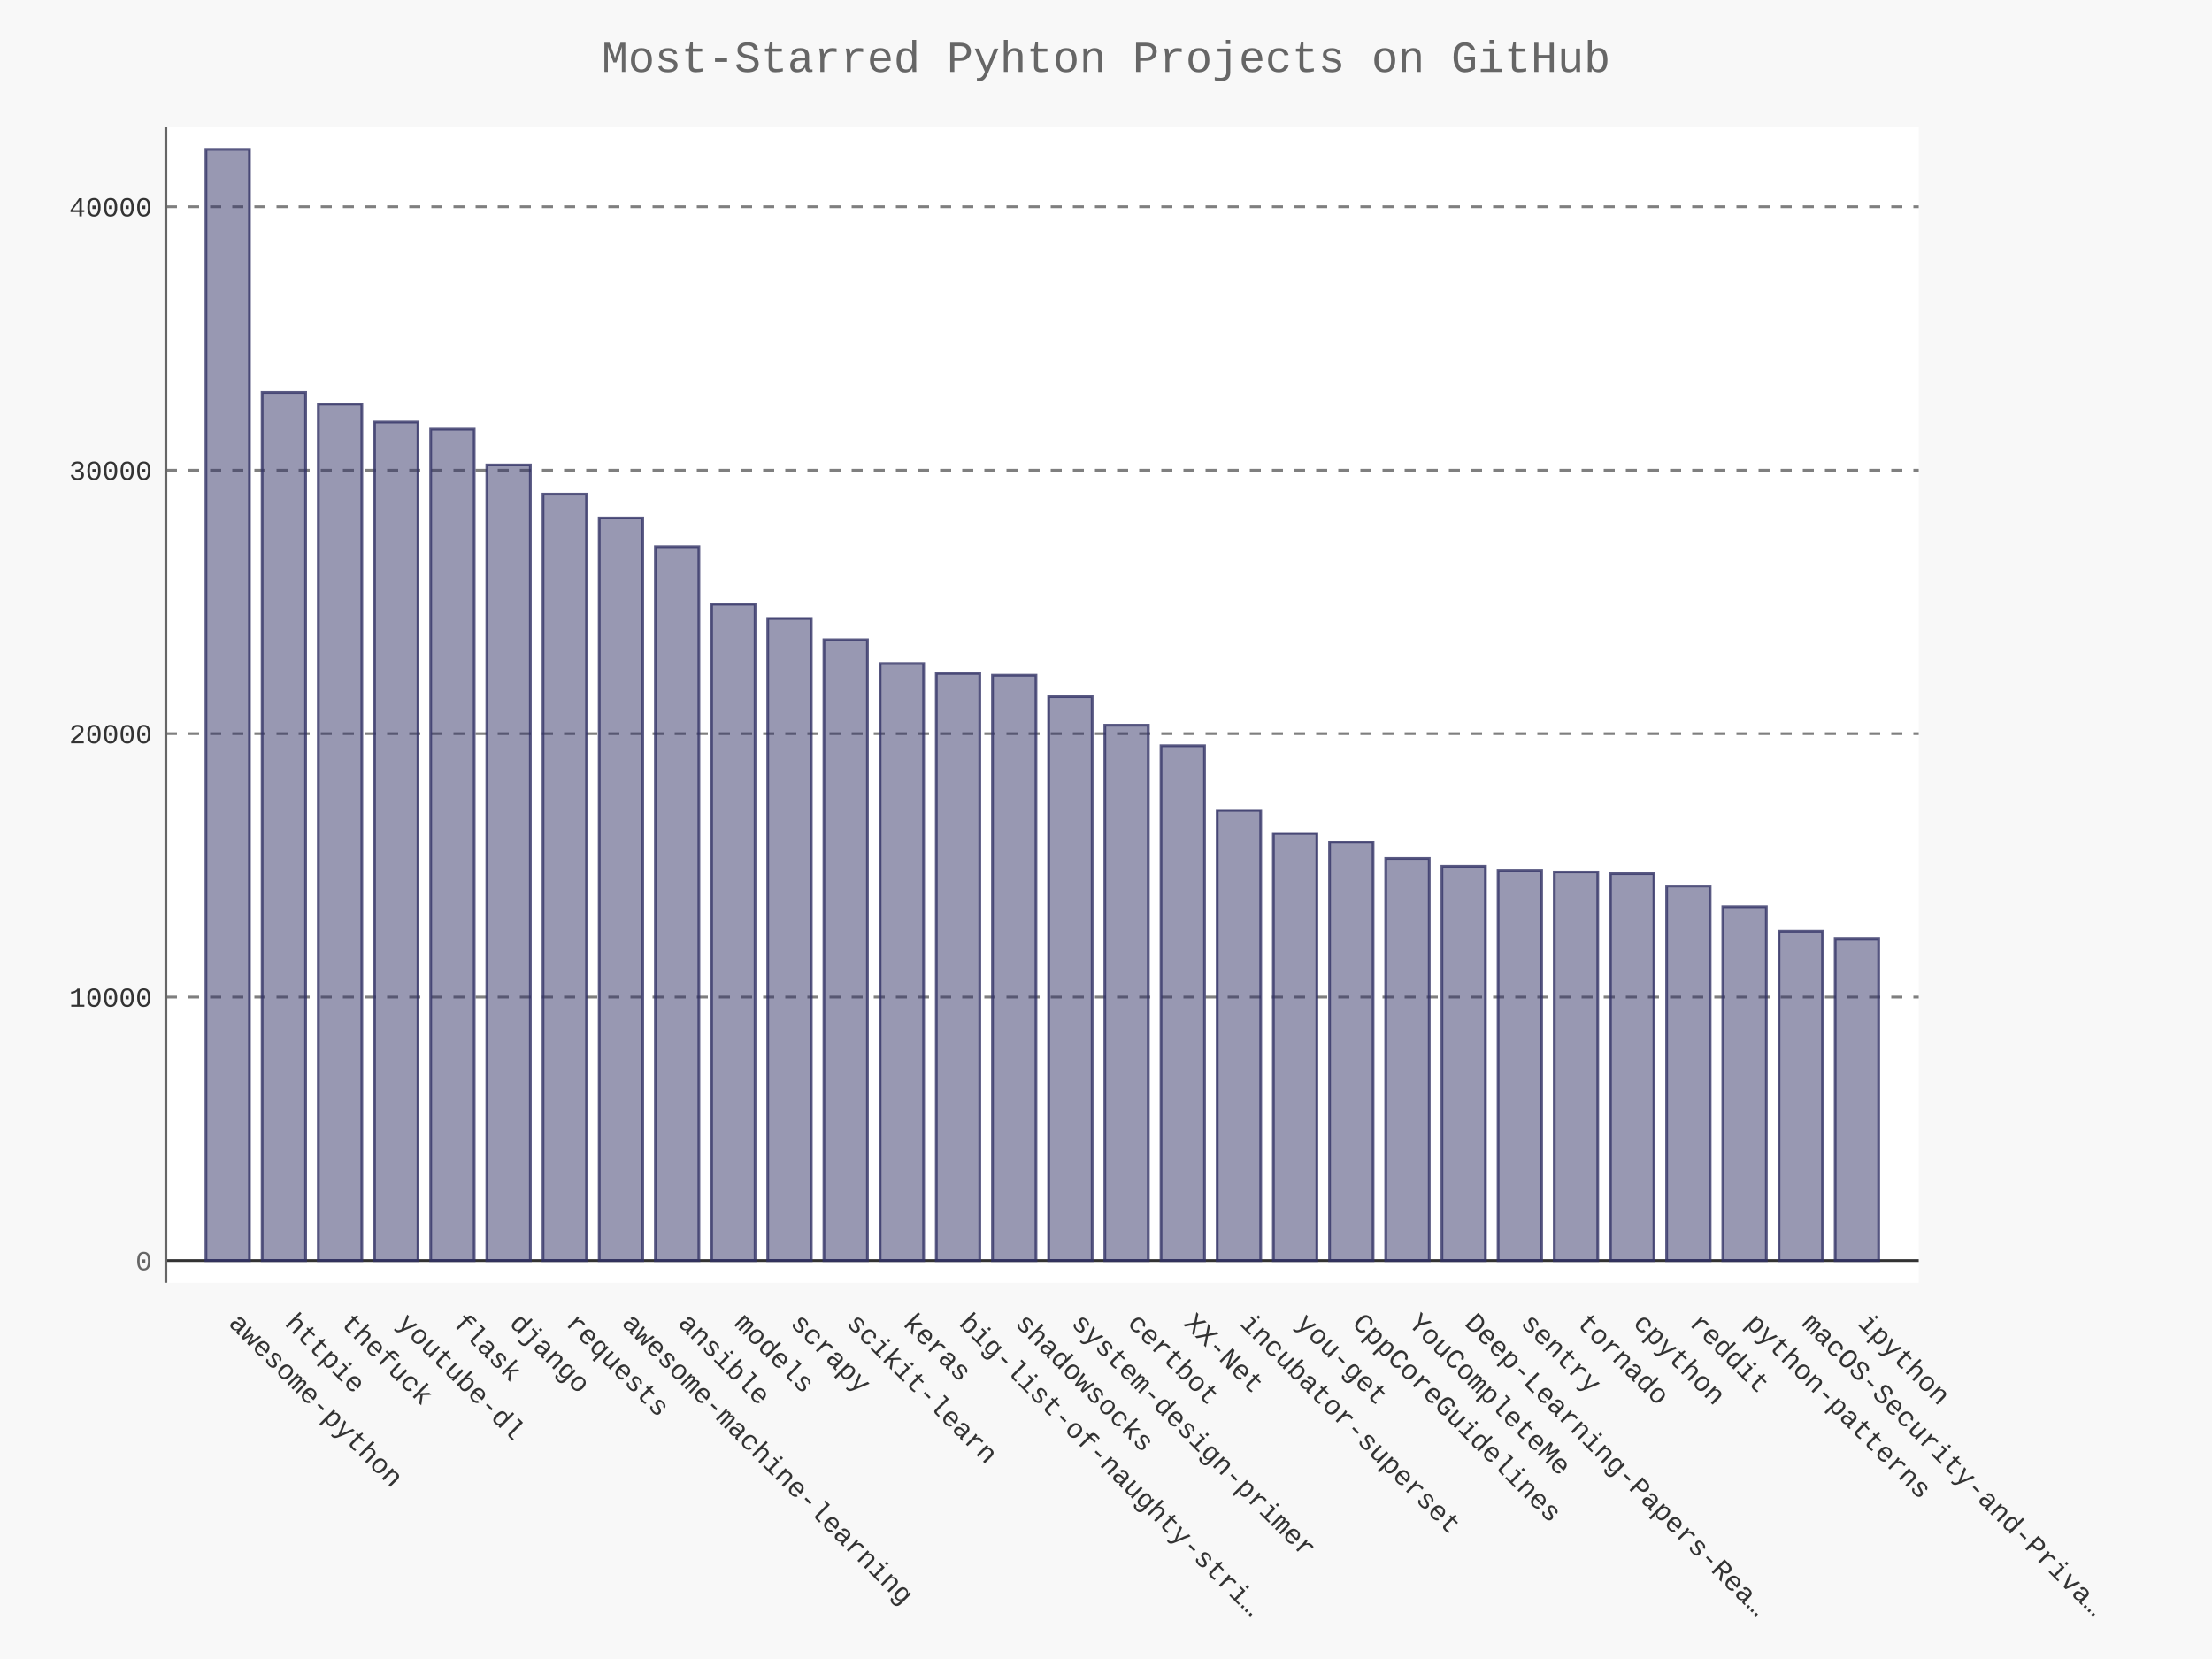
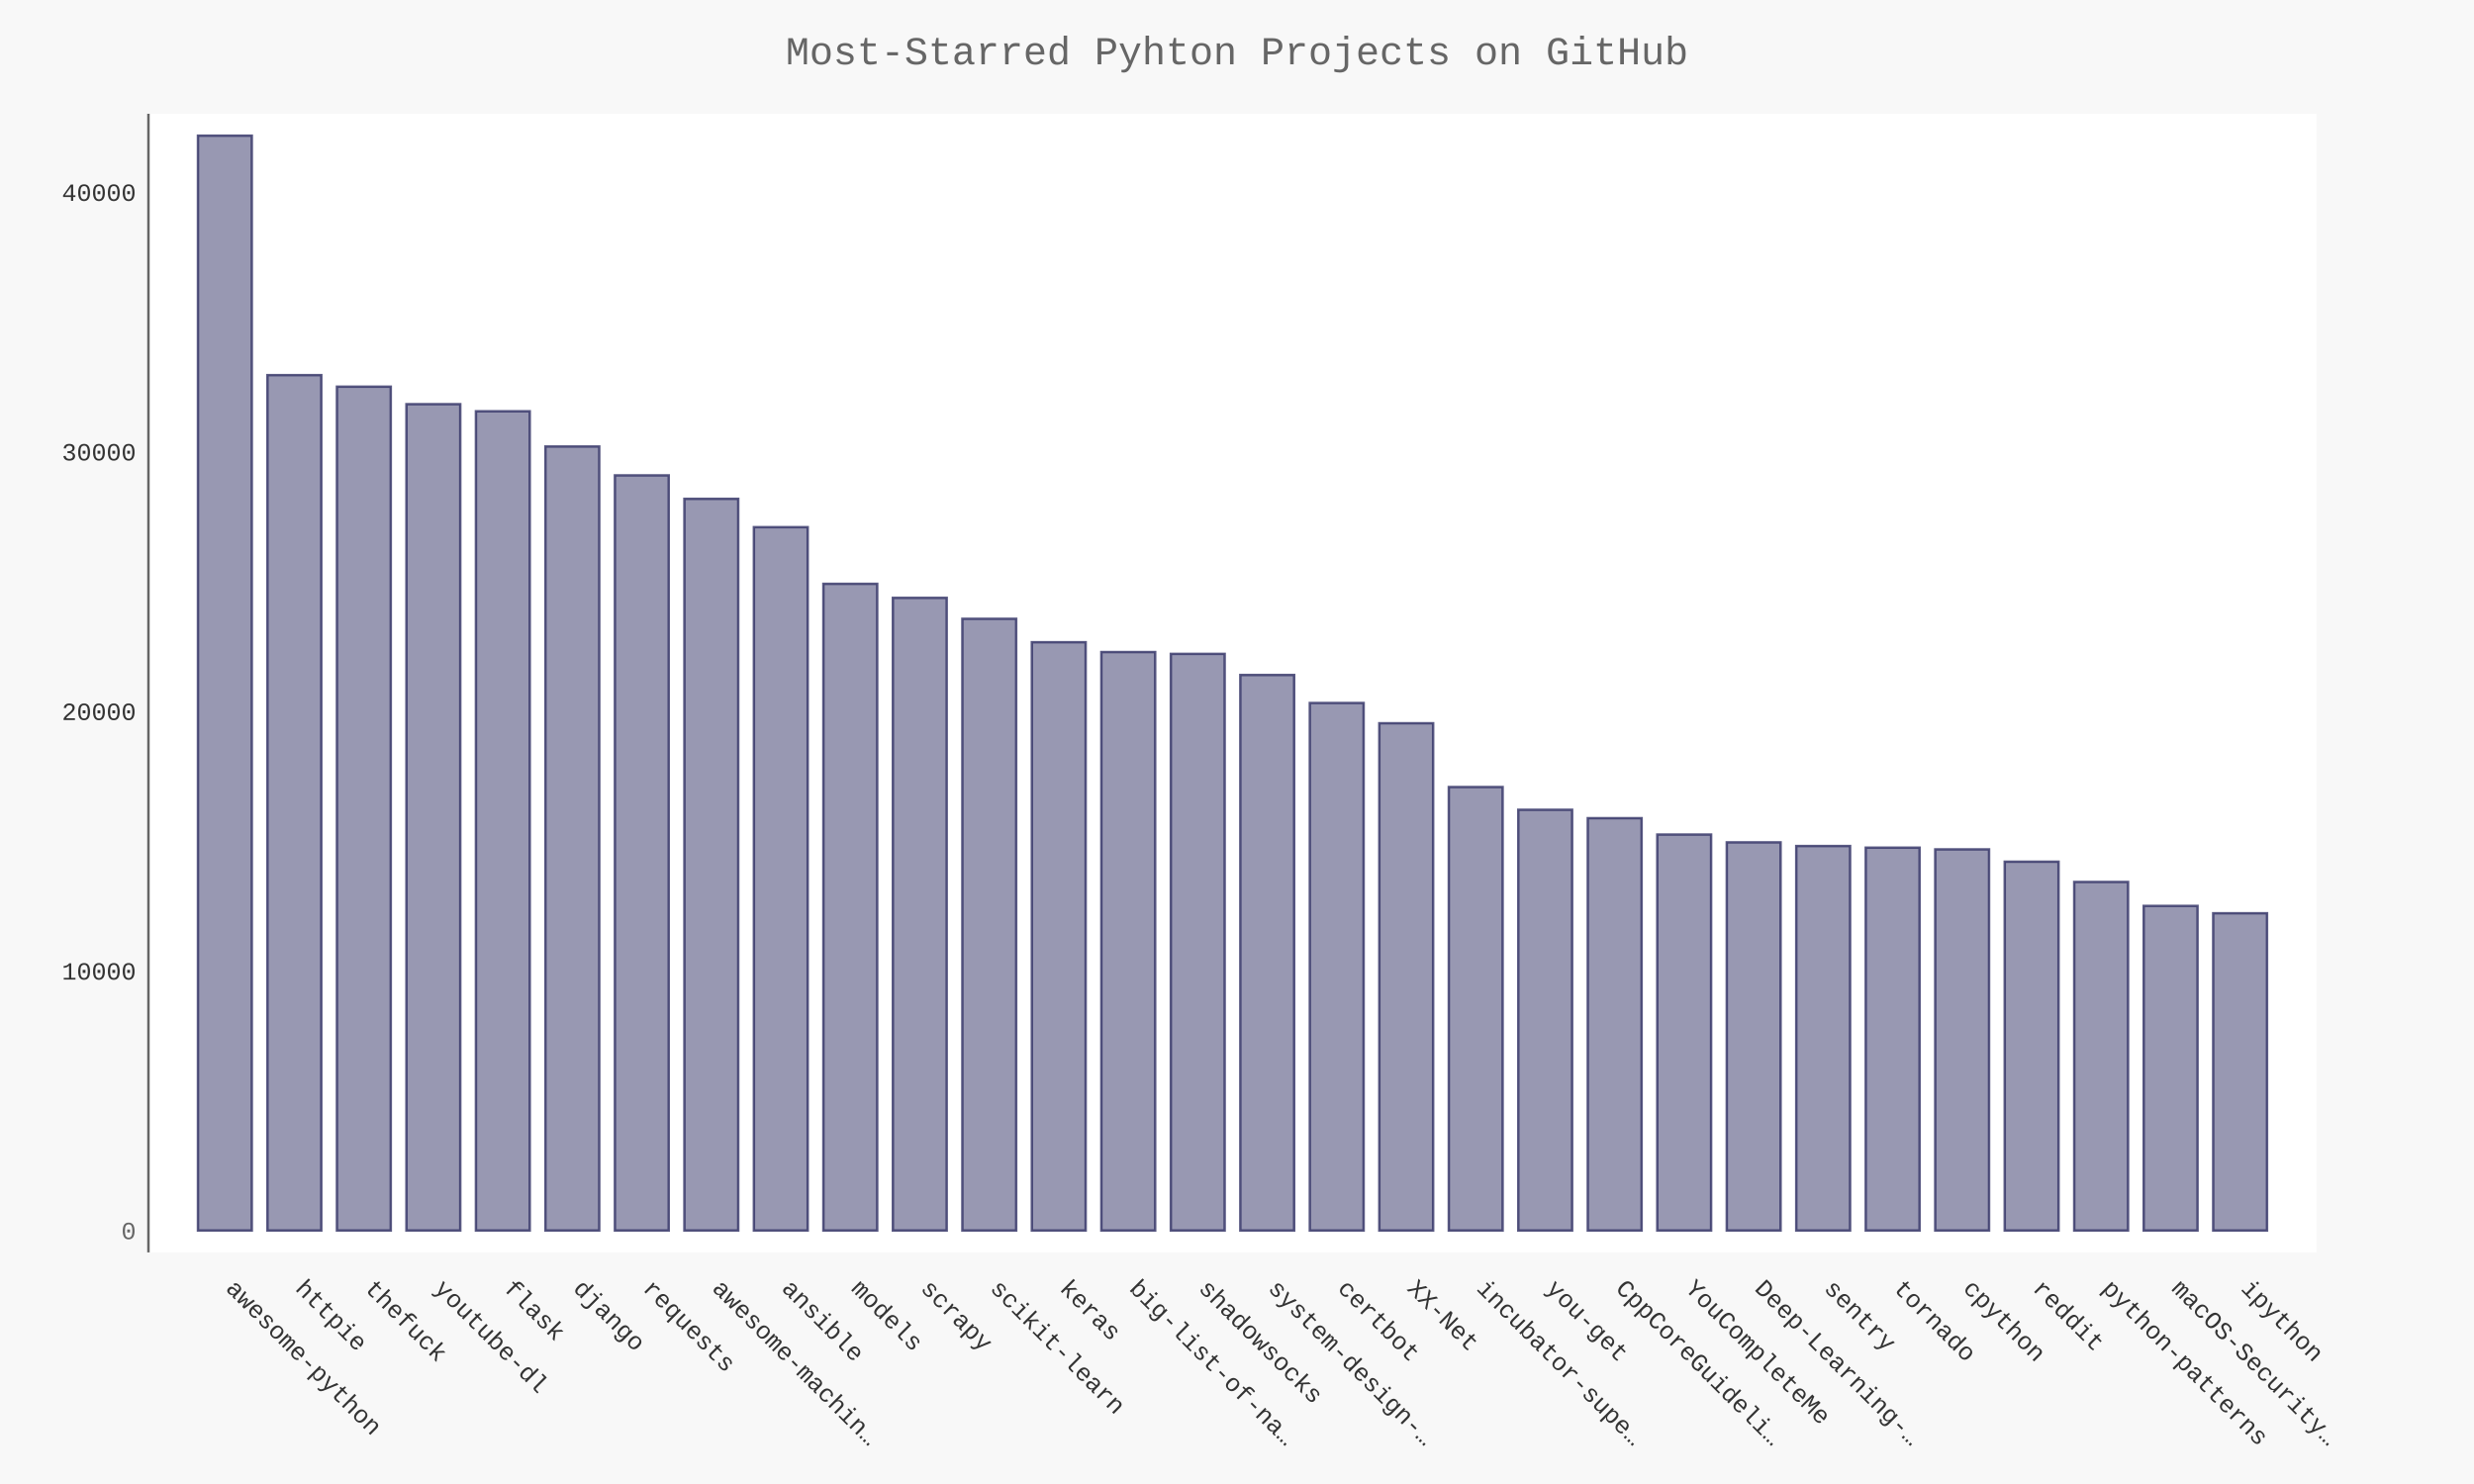
- <svg xmlns="http://www.w3.org/2000/svg" class="pygal-chart" id="chart-dfda647b-31d8-4a83-8c1e-de7fb5d9f257" viewBox="0 0 800 600">
+ <svg xmlns="http://www.w3.org/2000/svg" class="pygal-chart" id="chart-dde98189-cd93-4263-a99e-c13e6ca7b661" viewBox="0 0 1000 600">
  <defs>
-     <style type="text/css">#chart-dfda647b-31d8-4a83-8c1e-de7fb5d9f257{-webkit-user-select:none;-webkit-font-smoothing:antialiased;font-family:Consolas,"Liberation Mono",Menlo,Courier,monospace}#chart-dfda647b-31d8-4a83-8c1e-de7fb5d9f257 .title{font-family:Consolas,"Liberation Mono",Menlo,Courier,monospace;font-size:16px}#chart-dfda647b-31d8-4a83-8c1e-de7fb5d9f257 .legends .legend text{font-family:Consolas,"Liberation Mono",Menlo,Courier,monospace;font-size:14px}#chart-dfda647b-31d8-4a83-8c1e-de7fb5d9f257 .axis text{font-family:Consolas,"Liberation Mono",Menlo,Courier,monospace;font-size:10px}#chart-dfda647b-31d8-4a83-8c1e-de7fb5d9f257 .axis text.major{font-family:Consolas,"Liberation Mono",Menlo,Courier,monospace;font-size:10px}#chart-dfda647b-31d8-4a83-8c1e-de7fb5d9f257 .text-overlay text.value{font-family:Consolas,"Liberation Mono",Menlo,Courier,monospace;font-size:16px}#chart-dfda647b-31d8-4a83-8c1e-de7fb5d9f257 .text-overlay text.label{font-family:Consolas,"Liberation Mono",Menlo,Courier,monospace;font-size:10px}#chart-dfda647b-31d8-4a83-8c1e-de7fb5d9f257 .tooltip{font-family:Consolas,"Liberation Mono",Menlo,Courier,monospace;font-size:14px}#chart-dfda647b-31d8-4a83-8c1e-de7fb5d9f257 text.no_data{font-family:Consolas,"Liberation Mono",Menlo,Courier,monospace;font-size:64px}
- #chart-dfda647b-31d8-4a83-8c1e-de7fb5d9f257{background-color:#f8f8f8}#chart-dfda647b-31d8-4a83-8c1e-de7fb5d9f257 path,#chart-dfda647b-31d8-4a83-8c1e-de7fb5d9f257 line,#chart-dfda647b-31d8-4a83-8c1e-de7fb5d9f257 rect,#chart-dfda647b-31d8-4a83-8c1e-de7fb5d9f257 circle{-webkit-transition:250ms ease-in;-moz-transition:250ms ease-in;transition:250ms ease-in}#chart-dfda647b-31d8-4a83-8c1e-de7fb5d9f257 .graph &gt; .background{fill:#f8f8f8}#chart-dfda647b-31d8-4a83-8c1e-de7fb5d9f257 .plot &gt; .background{fill:#ffffff}#chart-dfda647b-31d8-4a83-8c1e-de7fb5d9f257 .graph{fill:#333}#chart-dfda647b-31d8-4a83-8c1e-de7fb5d9f257 text.no_data{fill:#666}#chart-dfda647b-31d8-4a83-8c1e-de7fb5d9f257 .title{fill:#666}#chart-dfda647b-31d8-4a83-8c1e-de7fb5d9f257 .legends .legend text{fill:#333}#chart-dfda647b-31d8-4a83-8c1e-de7fb5d9f257 .legends .legend:hover text{fill:#666}#chart-dfda647b-31d8-4a83-8c1e-de7fb5d9f257 .axis .line{stroke:#666}#chart-dfda647b-31d8-4a83-8c1e-de7fb5d9f257 .axis .guide.line{stroke:rgba(0,0,0,0.5)}#chart-dfda647b-31d8-4a83-8c1e-de7fb5d9f257 .axis .major.line{stroke:#333}#chart-dfda647b-31d8-4a83-8c1e-de7fb5d9f257 .axis text.major{fill:#666}#chart-dfda647b-31d8-4a83-8c1e-de7fb5d9f257 .axis.y .guides:hover .guide.line,#chart-dfda647b-31d8-4a83-8c1e-de7fb5d9f257 .line-graph .axis.x .guides:hover .guide.line,#chart-dfda647b-31d8-4a83-8c1e-de7fb5d9f257 .stackedline-graph .axis.x .guides:hover .guide.line,#chart-dfda647b-31d8-4a83-8c1e-de7fb5d9f257 .xy-graph .axis.x .guides:hover .guide.line{stroke:#666}#chart-dfda647b-31d8-4a83-8c1e-de7fb5d9f257 .axis .guides:hover text{fill:#666}#chart-dfda647b-31d8-4a83-8c1e-de7fb5d9f257 .reactive{fill-opacity:.5;stroke-opacity:.8}#chart-dfda647b-31d8-4a83-8c1e-de7fb5d9f257 .ci{stroke:#333}#chart-dfda647b-31d8-4a83-8c1e-de7fb5d9f257 .reactive.active,#chart-dfda647b-31d8-4a83-8c1e-de7fb5d9f257 .active .reactive{fill-opacity:.9;stroke-opacity:.9;stroke-width:4}#chart-dfda647b-31d8-4a83-8c1e-de7fb5d9f257 .ci .reactive.active{stroke-width:1.5}#chart-dfda647b-31d8-4a83-8c1e-de7fb5d9f257 .series text{fill:#666}#chart-dfda647b-31d8-4a83-8c1e-de7fb5d9f257 .tooltip rect{fill:#ffffff;stroke:#666;-webkit-transition:opacity 250ms ease-in;-moz-transition:opacity 250ms ease-in;transition:opacity 250ms ease-in}#chart-dfda647b-31d8-4a83-8c1e-de7fb5d9f257 .tooltip .label{fill:#333}#chart-dfda647b-31d8-4a83-8c1e-de7fb5d9f257 .tooltip .label{fill:#333}#chart-dfda647b-31d8-4a83-8c1e-de7fb5d9f257 .tooltip .legend{font-size:.8em;fill:rgba(0,0,0,0.5)}#chart-dfda647b-31d8-4a83-8c1e-de7fb5d9f257 .tooltip .x_label{font-size:.6em;fill:#666}#chart-dfda647b-31d8-4a83-8c1e-de7fb5d9f257 .tooltip .xlink{font-size:.5em;text-decoration:underline}#chart-dfda647b-31d8-4a83-8c1e-de7fb5d9f257 .tooltip .value{font-size:1.5em}#chart-dfda647b-31d8-4a83-8c1e-de7fb5d9f257 .bound{font-size:.5em}#chart-dfda647b-31d8-4a83-8c1e-de7fb5d9f257 .max-value{font-size:.75em;fill:rgba(0,0,0,0.5)}#chart-dfda647b-31d8-4a83-8c1e-de7fb5d9f257 .map-element{fill:#ffffff;stroke:rgba(0,0,0,0.5) !important}#chart-dfda647b-31d8-4a83-8c1e-de7fb5d9f257 .map-element .reactive{fill-opacity:inherit;stroke-opacity:inherit}#chart-dfda647b-31d8-4a83-8c1e-de7fb5d9f257 .color-0,#chart-dfda647b-31d8-4a83-8c1e-de7fb5d9f257 .color-0 a:visited{stroke:#333366;fill:#333366}#chart-dfda647b-31d8-4a83-8c1e-de7fb5d9f257 .text-overlay .color-0 text{fill:black}
- #chart-dfda647b-31d8-4a83-8c1e-de7fb5d9f257 text.no_data{text-anchor:middle}#chart-dfda647b-31d8-4a83-8c1e-de7fb5d9f257 .guide.line{fill:none}#chart-dfda647b-31d8-4a83-8c1e-de7fb5d9f257 .centered{text-anchor:middle}#chart-dfda647b-31d8-4a83-8c1e-de7fb5d9f257 .title{text-anchor:middle}#chart-dfda647b-31d8-4a83-8c1e-de7fb5d9f257 .legends .legend text{fill-opacity:1}#chart-dfda647b-31d8-4a83-8c1e-de7fb5d9f257 .axis.x text{text-anchor:middle}#chart-dfda647b-31d8-4a83-8c1e-de7fb5d9f257 .axis.x:not(.web) text[transform]{text-anchor:start}#chart-dfda647b-31d8-4a83-8c1e-de7fb5d9f257 .axis.x:not(.web) text[transform].backwards{text-anchor:end}#chart-dfda647b-31d8-4a83-8c1e-de7fb5d9f257 .axis.y text{text-anchor:end}#chart-dfda647b-31d8-4a83-8c1e-de7fb5d9f257 .axis.y text[transform].backwards{text-anchor:start}#chart-dfda647b-31d8-4a83-8c1e-de7fb5d9f257 .axis.y2 text{text-anchor:start}#chart-dfda647b-31d8-4a83-8c1e-de7fb5d9f257 .axis.y2 text[transform].backwards{text-anchor:end}#chart-dfda647b-31d8-4a83-8c1e-de7fb5d9f257 .axis .guide.line{stroke-dasharray:4,4}#chart-dfda647b-31d8-4a83-8c1e-de7fb5d9f257 .axis .major.guide.line{stroke-dasharray:6,6}#chart-dfda647b-31d8-4a83-8c1e-de7fb5d9f257 .horizontal .axis.y .guide.line,#chart-dfda647b-31d8-4a83-8c1e-de7fb5d9f257 .horizontal .axis.y2 .guide.line,#chart-dfda647b-31d8-4a83-8c1e-de7fb5d9f257 .vertical .axis.x .guide.line{opacity:0}#chart-dfda647b-31d8-4a83-8c1e-de7fb5d9f257 .horizontal .axis.always_show .guide.line,#chart-dfda647b-31d8-4a83-8c1e-de7fb5d9f257 .vertical .axis.always_show .guide.line{opacity:1 !important}#chart-dfda647b-31d8-4a83-8c1e-de7fb5d9f257 .axis.y .guides:hover .guide.line,#chart-dfda647b-31d8-4a83-8c1e-de7fb5d9f257 .axis.y2 .guides:hover .guide.line,#chart-dfda647b-31d8-4a83-8c1e-de7fb5d9f257 .axis.x .guides:hover .guide.line{opacity:1}#chart-dfda647b-31d8-4a83-8c1e-de7fb5d9f257 .axis .guides:hover text{opacity:1}#chart-dfda647b-31d8-4a83-8c1e-de7fb5d9f257 .nofill{fill:none}#chart-dfda647b-31d8-4a83-8c1e-de7fb5d9f257 .subtle-fill{fill-opacity:.2}#chart-dfda647b-31d8-4a83-8c1e-de7fb5d9f257 .dot{stroke-width:1px;fill-opacity:1}#chart-dfda647b-31d8-4a83-8c1e-de7fb5d9f257 .dot.active{stroke-width:5px}#chart-dfda647b-31d8-4a83-8c1e-de7fb5d9f257 .dot.negative{fill:transparent}#chart-dfda647b-31d8-4a83-8c1e-de7fb5d9f257 text,#chart-dfda647b-31d8-4a83-8c1e-de7fb5d9f257 tspan{stroke:none !important}#chart-dfda647b-31d8-4a83-8c1e-de7fb5d9f257 .series text.active{opacity:1}#chart-dfda647b-31d8-4a83-8c1e-de7fb5d9f257 .tooltip rect{fill-opacity:.95;stroke-width:.5}#chart-dfda647b-31d8-4a83-8c1e-de7fb5d9f257 .tooltip text{fill-opacity:1}#chart-dfda647b-31d8-4a83-8c1e-de7fb5d9f257 .showable{visibility:hidden}#chart-dfda647b-31d8-4a83-8c1e-de7fb5d9f257 .showable.shown{visibility:visible}#chart-dfda647b-31d8-4a83-8c1e-de7fb5d9f257 .gauge-background{fill:rgba(229,229,229,1);stroke:none}#chart-dfda647b-31d8-4a83-8c1e-de7fb5d9f257 .bg-lines{stroke:#f8f8f8;stroke-width:2px}</style>
+     <style type="text/css">#chart-dde98189-cd93-4263-a99e-c13e6ca7b661{-webkit-user-select:none;-webkit-font-smoothing:antialiased;font-family:Consolas,"Liberation Mono",Menlo,Courier,monospace}#chart-dde98189-cd93-4263-a99e-c13e6ca7b661 .title{font-family:Consolas,"Liberation Mono",Menlo,Courier,monospace;font-size:16px}#chart-dde98189-cd93-4263-a99e-c13e6ca7b661 .legends .legend text{font-family:Consolas,"Liberation Mono",Menlo,Courier,monospace;font-size:14px}#chart-dde98189-cd93-4263-a99e-c13e6ca7b661 .axis text{font-family:Consolas,"Liberation Mono",Menlo,Courier,monospace;font-size:10px}#chart-dde98189-cd93-4263-a99e-c13e6ca7b661 .axis text.major{font-family:Consolas,"Liberation Mono",Menlo,Courier,monospace;font-size:10px}#chart-dde98189-cd93-4263-a99e-c13e6ca7b661 .text-overlay text.value{font-family:Consolas,"Liberation Mono",Menlo,Courier,monospace;font-size:16px}#chart-dde98189-cd93-4263-a99e-c13e6ca7b661 .text-overlay text.label{font-family:Consolas,"Liberation Mono",Menlo,Courier,monospace;font-size:10px}#chart-dde98189-cd93-4263-a99e-c13e6ca7b661 .tooltip{font-family:Consolas,"Liberation Mono",Menlo,Courier,monospace;font-size:14px}#chart-dde98189-cd93-4263-a99e-c13e6ca7b661 text.no_data{font-family:Consolas,"Liberation Mono",Menlo,Courier,monospace;font-size:64px}
+ #chart-dde98189-cd93-4263-a99e-c13e6ca7b661{background-color:#f8f8f8}#chart-dde98189-cd93-4263-a99e-c13e6ca7b661 path,#chart-dde98189-cd93-4263-a99e-c13e6ca7b661 line,#chart-dde98189-cd93-4263-a99e-c13e6ca7b661 rect,#chart-dde98189-cd93-4263-a99e-c13e6ca7b661 circle{-webkit-transition:250ms ease-in;-moz-transition:250ms ease-in;transition:250ms ease-in}#chart-dde98189-cd93-4263-a99e-c13e6ca7b661 .graph &gt; .background{fill:#f8f8f8}#chart-dde98189-cd93-4263-a99e-c13e6ca7b661 .plot &gt; .background{fill:#ffffff}#chart-dde98189-cd93-4263-a99e-c13e6ca7b661 .graph{fill:#333}#chart-dde98189-cd93-4263-a99e-c13e6ca7b661 text.no_data{fill:#666}#chart-dde98189-cd93-4263-a99e-c13e6ca7b661 .title{fill:#666}#chart-dde98189-cd93-4263-a99e-c13e6ca7b661 .legends .legend text{fill:#333}#chart-dde98189-cd93-4263-a99e-c13e6ca7b661 .legends .legend:hover text{fill:#666}#chart-dde98189-cd93-4263-a99e-c13e6ca7b661 .axis .line{stroke:#666}#chart-dde98189-cd93-4263-a99e-c13e6ca7b661 .axis .guide.line{stroke:rgba(0,0,0,0.5)}#chart-dde98189-cd93-4263-a99e-c13e6ca7b661 .axis .major.line{stroke:#333}#chart-dde98189-cd93-4263-a99e-c13e6ca7b661 .axis text.major{fill:#666}#chart-dde98189-cd93-4263-a99e-c13e6ca7b661 .axis.y .guides:hover .guide.line,#chart-dde98189-cd93-4263-a99e-c13e6ca7b661 .line-graph .axis.x .guides:hover .guide.line,#chart-dde98189-cd93-4263-a99e-c13e6ca7b661 .stackedline-graph .axis.x .guides:hover .guide.line,#chart-dde98189-cd93-4263-a99e-c13e6ca7b661 .xy-graph .axis.x .guides:hover .guide.line{stroke:#666}#chart-dde98189-cd93-4263-a99e-c13e6ca7b661 .axis .guides:hover text{fill:#666}#chart-dde98189-cd93-4263-a99e-c13e6ca7b661 .reactive{fill-opacity:.5;stroke-opacity:.8}#chart-dde98189-cd93-4263-a99e-c13e6ca7b661 .ci{stroke:#333}#chart-dde98189-cd93-4263-a99e-c13e6ca7b661 .reactive.active,#chart-dde98189-cd93-4263-a99e-c13e6ca7b661 .active .reactive{fill-opacity:.9;stroke-opacity:.9;stroke-width:4}#chart-dde98189-cd93-4263-a99e-c13e6ca7b661 .ci .reactive.active{stroke-width:1.5}#chart-dde98189-cd93-4263-a99e-c13e6ca7b661 .series text{fill:#666}#chart-dde98189-cd93-4263-a99e-c13e6ca7b661 .tooltip rect{fill:#ffffff;stroke:#666;-webkit-transition:opacity 250ms ease-in;-moz-transition:opacity 250ms ease-in;transition:opacity 250ms ease-in}#chart-dde98189-cd93-4263-a99e-c13e6ca7b661 .tooltip .label{fill:#333}#chart-dde98189-cd93-4263-a99e-c13e6ca7b661 .tooltip .label{fill:#333}#chart-dde98189-cd93-4263-a99e-c13e6ca7b661 .tooltip .legend{font-size:.8em;fill:rgba(0,0,0,0.5)}#chart-dde98189-cd93-4263-a99e-c13e6ca7b661 .tooltip .x_label{font-size:.6em;fill:#666}#chart-dde98189-cd93-4263-a99e-c13e6ca7b661 .tooltip .xlink{font-size:.5em;text-decoration:underline}#chart-dde98189-cd93-4263-a99e-c13e6ca7b661 .tooltip .value{font-size:1.5em}#chart-dde98189-cd93-4263-a99e-c13e6ca7b661 .bound{font-size:.5em}#chart-dde98189-cd93-4263-a99e-c13e6ca7b661 .max-value{font-size:.75em;fill:rgba(0,0,0,0.5)}#chart-dde98189-cd93-4263-a99e-c13e6ca7b661 .map-element{fill:#ffffff;stroke:rgba(0,0,0,0.5) !important}#chart-dde98189-cd93-4263-a99e-c13e6ca7b661 .map-element .reactive{fill-opacity:inherit;stroke-opacity:inherit}#chart-dde98189-cd93-4263-a99e-c13e6ca7b661 .color-0,#chart-dde98189-cd93-4263-a99e-c13e6ca7b661 .color-0 a:visited{stroke:#333366;fill:#333366}#chart-dde98189-cd93-4263-a99e-c13e6ca7b661 .text-overlay .color-0 text{fill:black}
+ #chart-dde98189-cd93-4263-a99e-c13e6ca7b661 text.no_data{text-anchor:middle}#chart-dde98189-cd93-4263-a99e-c13e6ca7b661 .guide.line{fill:none}#chart-dde98189-cd93-4263-a99e-c13e6ca7b661 .centered{text-anchor:middle}#chart-dde98189-cd93-4263-a99e-c13e6ca7b661 .title{text-anchor:middle}#chart-dde98189-cd93-4263-a99e-c13e6ca7b661 .legends .legend text{fill-opacity:1}#chart-dde98189-cd93-4263-a99e-c13e6ca7b661 .axis.x text{text-anchor:middle}#chart-dde98189-cd93-4263-a99e-c13e6ca7b661 .axis.x:not(.web) text[transform]{text-anchor:start}#chart-dde98189-cd93-4263-a99e-c13e6ca7b661 .axis.x:not(.web) text[transform].backwards{text-anchor:end}#chart-dde98189-cd93-4263-a99e-c13e6ca7b661 .axis.y text{text-anchor:end}#chart-dde98189-cd93-4263-a99e-c13e6ca7b661 .axis.y text[transform].backwards{text-anchor:start}#chart-dde98189-cd93-4263-a99e-c13e6ca7b661 .axis.y2 text{text-anchor:start}#chart-dde98189-cd93-4263-a99e-c13e6ca7b661 .axis.y2 text[transform].backwards{text-anchor:end}#chart-dde98189-cd93-4263-a99e-c13e6ca7b661 .axis .guide.line{stroke-dasharray:4,4}#chart-dde98189-cd93-4263-a99e-c13e6ca7b661 .axis .major.guide.line{stroke-dasharray:6,6}#chart-dde98189-cd93-4263-a99e-c13e6ca7b661 .horizontal .axis.y .guide.line,#chart-dde98189-cd93-4263-a99e-c13e6ca7b661 .horizontal .axis.y2 .guide.line,#chart-dde98189-cd93-4263-a99e-c13e6ca7b661 .vertical .axis.x .guide.line{opacity:0}#chart-dde98189-cd93-4263-a99e-c13e6ca7b661 .horizontal .axis.always_show .guide.line,#chart-dde98189-cd93-4263-a99e-c13e6ca7b661 .vertical .axis.always_show .guide.line{opacity:1 !important}#chart-dde98189-cd93-4263-a99e-c13e6ca7b661 .axis.y .guides:hover .guide.line,#chart-dde98189-cd93-4263-a99e-c13e6ca7b661 .axis.y2 .guides:hover .guide.line,#chart-dde98189-cd93-4263-a99e-c13e6ca7b661 .axis.x .guides:hover .guide.line{opacity:1}#chart-dde98189-cd93-4263-a99e-c13e6ca7b661 .axis .guides:hover text{opacity:1}#chart-dde98189-cd93-4263-a99e-c13e6ca7b661 .nofill{fill:none}#chart-dde98189-cd93-4263-a99e-c13e6ca7b661 .subtle-fill{fill-opacity:.2}#chart-dde98189-cd93-4263-a99e-c13e6ca7b661 .dot{stroke-width:1px;fill-opacity:1}#chart-dde98189-cd93-4263-a99e-c13e6ca7b661 .dot.active{stroke-width:5px}#chart-dde98189-cd93-4263-a99e-c13e6ca7b661 .dot.negative{fill:transparent}#chart-dde98189-cd93-4263-a99e-c13e6ca7b661 text,#chart-dde98189-cd93-4263-a99e-c13e6ca7b661 tspan{stroke:none !important}#chart-dde98189-cd93-4263-a99e-c13e6ca7b661 .series text.active{opacity:1}#chart-dde98189-cd93-4263-a99e-c13e6ca7b661 .tooltip rect{fill-opacity:.95;stroke-width:.5}#chart-dde98189-cd93-4263-a99e-c13e6ca7b661 .tooltip text{fill-opacity:1}#chart-dde98189-cd93-4263-a99e-c13e6ca7b661 .showable{visibility:hidden}#chart-dde98189-cd93-4263-a99e-c13e6ca7b661 .showable.shown{visibility:visible}#chart-dde98189-cd93-4263-a99e-c13e6ca7b661 .gauge-background{fill:rgba(229,229,229,1);stroke:none}#chart-dde98189-cd93-4263-a99e-c13e6ca7b661 .bg-lines{stroke:#f8f8f8;stroke-width:2px}</style>
  </defs>
  <g class="graph bar-graph vertical">
-     <rect class="background" height="600" width="800" x="0" y="0" />
+     <rect class="background" height="600" width="1000" x="0" y="0" />
    <g class="plot" transform="translate(60, 46)">
-       <rect class="background" height="417.934" width="633.934" x="0" y="0" />
-       <g class="axis y always_show">
-         <g class="guides">
-           <path class="axis major line" d="M0 409.897 h633.934" />
-           <text class="major" x="-5" y="413.397">0</text>
-         </g>
-         <g class="guides">
-           <path class="guide line" d="M0 314.617 h633.934" />
-           <text class="" x="-5" y="318.117">10000</text>
-         </g>
-         <g class="guides">
-           <path class="guide line" d="M0 219.338 h633.934" />
-           <text class="" x="-5" y="222.838">20000</text>
-         </g>
-         <g class="guides">
-           <path class="guide line" d="M0 124.059 h633.934" />
-           <text class="" x="-5" y="127.559">30000</text>
-         </g>
-         <g class="guides">
-           <path class="guide line" d="M0 28.78 h633.934" />
-           <text class="" x="-5" y="32.28">40000</text>
+       <rect class="background" height="460.36" width="876.36" x="0" y="0" />
+       <g class="axis y">
+         <g class="guides">
+           <text class="major" x="-5" y="455.007">0</text>
+         </g>
+         <g class="guides">
+           <text class="" x="-5" y="350.058">10000</text>
+         </g>
+         <g class="guides">
+           <text class="" x="-5" y="245.109">20000</text>
+         </g>
+         <g class="guides">
+           <text class="" x="-5" y="140.16">30000</text>
+         </g>
+         <g class="guides">
+           <text class="" x="-5" y="35.211">40000</text>
        </g>
      </g>
      <g class="axis x">
-         <path class="line" d="M0 0 v417.934" />
-         <g class="guides">
-           <path class="guide line" d="M22.35 0 v417.934" />
-           <text class="" transform="rotate(45 22.35024 432.934)" x="22.35" y="432.934">awesome-python</text>
-         </g>
-         <g class="guides">
-           <path class="guide line" d="M42.669 0 v417.934" />
-           <text class="" transform="rotate(45 42.66863 432.934)" x="42.669" y="432.934">httpie</text>
-         </g>
-         <g class="guides">
-           <path class="guide line" d="M62.987 0 v417.934" />
-           <text class="" transform="rotate(45 62.98703 432.934)" x="62.987" y="432.934">thefuck</text>
-         </g>
-         <g class="guides">
-           <path class="guide line" d="M83.305 0 v417.934" />
-           <text class="" transform="rotate(45 83.30543 432.934)" x="83.305" y="432.934">youtube-dl</text>
-         </g>
-         <g class="guides">
-           <path class="guide line" d="M103.624 0 v417.934" />
-           <text class="" transform="rotate(45 103.6238 432.934)" x="103.624" y="432.934">flask</text>
-         </g>
-         <g class="guides">
-           <path class="guide line" d="M123.942 0 v417.934" />
-           <text class="" transform="rotate(45 123.9422 432.934)" x="123.942" y="432.934">django</text>
-         </g>
-         <g class="guides">
-           <path class="guide line" d="M144.261 0 v417.934" />
-           <text class="" transform="rotate(45 144.2606 432.934)" x="144.261" y="432.934">requests</text>
-         </g>
-         <g class="guides">
-           <path class="guide line" d="M164.579 0 v417.934" />
-           <text class="" transform="rotate(45 164.579 432.934)" x="164.579" y="432.934">awesome-machine-learning</text>
-         </g>
-         <g class="guides">
-           <path class="guide line" d="M184.897 0 v417.934" />
-           <text class="" transform="rotate(45 184.8974 432.934)" x="184.897" y="432.934">ansible</text>
-         </g>
-         <g class="guides">
-           <path class="guide line" d="M205.216 0 v417.934" />
-           <text class="" transform="rotate(45 205.2158 432.934)" x="205.216" y="432.934">models</text>
-         </g>
-         <g class="guides">
-           <path class="guide line" d="M225.534 0 v417.934" />
-           <text class="" transform="rotate(45 225.5342 432.934)" x="225.534" y="432.934">scrapy</text>
-         </g>
-         <g class="guides">
-           <path class="guide line" d="M245.853 0 v417.934" />
-           <text class="" transform="rotate(45 245.8526 432.934)" x="245.853" y="432.934">scikit-learn</text>
-         </g>
-         <g class="guides">
-           <path class="guide line" d="M266.171 0 v417.934" />
-           <text class="" transform="rotate(45 266.171 432.934)" x="266.171" y="432.934">keras</text>
-         </g>
-         <g class="guides">
-           <path class="guide line" d="M286.489 0 v417.934" />
-           <text class="" transform="rotate(45 286.4894 432.934)" x="286.489" y="432.934">big-list-of-naughty-stri…</text>
-         </g>
-         <g class="guides">
-           <path class="guide line" d="M306.808 0 v417.934" />
-           <text class="" transform="rotate(45 306.8078 432.934)" x="306.808" y="432.934">shadowsocks</text>
-         </g>
-         <g class="guides">
-           <path class="guide line" d="M327.126 0 v417.934" />
-           <text class="" transform="rotate(45 327.1262 432.934)" x="327.126" y="432.934">system-design-primer</text>
-         </g>
-         <g class="guides">
-           <path class="guide line" d="M347.445 0 v417.934" />
-           <text class="" transform="rotate(45 347.4446 432.934)" x="347.445" y="432.934">certbot</text>
-         </g>
-         <g class="guides">
-           <path class="guide line" d="M367.763 0 v417.934" />
-           <text class="" transform="rotate(45 367.763 432.934)" x="367.763" y="432.934">XX-Net</text>
-         </g>
-         <g class="guides">
-           <path class="guide line" d="M388.081 0 v417.934" />
-           <text class="" transform="rotate(45 388.0814 432.934)" x="388.081" y="432.934">incubator-superset</text>
-         </g>
-         <g class="guides">
-           <path class="guide line" d="M408.4 0 v417.934" />
-           <text class="" transform="rotate(45 408.3998 432.934)" x="408.4" y="432.934">you-get</text>
-         </g>
-         <g class="guides">
-           <path class="guide line" d="M428.718 0 v417.934" />
-           <text class="" transform="rotate(45 428.7182 432.934)" x="428.718" y="432.934">CppCoreGuidelines</text>
-         </g>
-         <g class="guides">
-           <path class="guide line" d="M449.037 0 v417.934" />
-           <text class="" transform="rotate(45 449.0366 432.934)" x="449.037" y="432.934">YouCompleteMe</text>
-         </g>
-         <g class="guides">
-           <path class="guide line" d="M469.355 0 v417.934" />
-           <text class="" transform="rotate(45 469.355 432.934)" x="469.355" y="432.934">Deep-Learning-Papers-Rea…</text>
-         </g>
-         <g class="guides">
-           <path class="guide line" d="M489.673 0 v417.934" />
-           <text class="" transform="rotate(45 489.6734 432.934)" x="489.673" y="432.934">sentry</text>
-         </g>
-         <g class="guides">
-           <path class="guide line" d="M509.992 0 v417.934" />
-           <text class="" transform="rotate(45 509.9918 432.934)" x="509.992" y="432.934">tornado</text>
-         </g>
-         <g class="guides">
-           <path class="guide line" d="M530.31 0 v417.934" />
-           <text class="" transform="rotate(45 530.3102 432.934)" x="530.31" y="432.934">cpython</text>
-         </g>
-         <g class="guides">
-           <path class="guide line" d="M550.629 0 v417.934" />
-           <text class="" transform="rotate(45 550.6286 432.934)" x="550.629" y="432.934">reddit</text>
-         </g>
-         <g class="guides">
-           <path class="guide line" d="M570.947 0 v417.934" />
-           <text class="" transform="rotate(45 570.947 432.934)" x="570.947" y="432.934">python-patterns</text>
-         </g>
-         <g class="guides">
-           <path class="guide line" d="M591.265 0 v417.934" />
-           <text class="" transform="rotate(45 591.2653 432.934)" x="591.265" y="432.934">macOS-Security-and-Priva…</text>
-         </g>
-         <g class="guides">
-           <path class="guide line" d="M611.584 0 v417.934" />
-           <text class="" transform="rotate(45 611.5837 432.934)" x="611.584" y="432.934">ipython</text>
+         <path class="line" d="M0 0 v460.36" />
+         <g class="guides">
+           <path class="guide line" d="M30.897 0 v460.36" />
+           <text class="" transform="rotate(45 30.89732 475.3604)" x="30.897" y="475.36">awesome-python</text>
+         </g>
+         <g class="guides">
+           <path class="guide line" d="M58.986 0 v460.36" />
+           <text class="" transform="rotate(45 58.9858 475.3604)" x="58.986" y="475.36">httpie</text>
+         </g>
+         <g class="guides">
+           <path class="guide line" d="M87.074 0 v460.36" />
+           <text class="" transform="rotate(45 87.07427 475.3604)" x="87.074" y="475.36">thefuck</text>
+         </g>
+         <g class="guides">
+           <path class="guide line" d="M115.163 0 v460.36" />
+           <text class="" transform="rotate(45 115.1627 475.3604)" x="115.163" y="475.36">youtube-dl</text>
+         </g>
+         <g class="guides">
+           <path class="guide line" d="M143.251 0 v460.36" />
+           <text class="" transform="rotate(45 143.2512 475.3604)" x="143.251" y="475.36">flask</text>
+         </g>
+         <g class="guides">
+           <path class="guide line" d="M171.34 0 v460.36" />
+           <text class="" transform="rotate(45 171.3397 475.3604)" x="171.34" y="475.36">django</text>
+         </g>
+         <g class="guides">
+           <path class="guide line" d="M199.428 0 v460.36" />
+           <text class="" transform="rotate(45 199.4282 475.3604)" x="199.428" y="475.36">requests</text>
+         </g>
+         <g class="guides">
+           <path class="guide line" d="M227.517 0 v460.36" />
+           <text class="" transform="rotate(45 227.5166 475.3604)" x="227.517" y="475.36">awesome-machin…</text>
+         </g>
+         <g class="guides">
+           <path class="guide line" d="M255.605 0 v460.36" />
+           <text class="" transform="rotate(45 255.6051 475.3604)" x="255.605" y="475.36">ansible</text>
+         </g>
+         <g class="guides">
+           <path class="guide line" d="M283.694 0 v460.36" />
+           <text class="" transform="rotate(45 283.6936 475.3604)" x="283.694" y="475.36">models</text>
+         </g>
+         <g class="guides">
+           <path class="guide line" d="M311.782 0 v460.36" />
+           <text class="" transform="rotate(45 311.7821 475.3604)" x="311.782" y="475.36">scrapy</text>
+         </g>
+         <g class="guides">
+           <path class="guide line" d="M339.871 0 v460.36" />
+           <text class="" transform="rotate(45 339.8705 475.3604)" x="339.871" y="475.36">scikit-learn</text>
+         </g>
+         <g class="guides">
+           <path class="guide line" d="M367.959 0 v460.36" />
+           <text class="" transform="rotate(45 367.959 475.3604)" x="367.959" y="475.36">keras</text>
+         </g>
+         <g class="guides">
+           <path class="guide line" d="M396.047 0 v460.36" />
+           <text class="" transform="rotate(45 396.0475 475.3604)" x="396.047" y="475.36">big-list-of-na…</text>
+         </g>
+         <g class="guides">
+           <path class="guide line" d="M424.136 0 v460.36" />
+           <text class="" transform="rotate(45 424.136 475.3604)" x="424.136" y="475.36">shadowsocks</text>
+         </g>
+         <g class="guides">
+           <path class="guide line" d="M452.224 0 v460.36" />
+           <text class="" transform="rotate(45 452.2244 475.3604)" x="452.224" y="475.36">system-design-…</text>
+         </g>
+         <g class="guides">
+           <path class="guide line" d="M480.313 0 v460.36" />
+           <text class="" transform="rotate(45 480.3129 475.3604)" x="480.313" y="475.36">certbot</text>
+         </g>
+         <g class="guides">
+           <path class="guide line" d="M508.401 0 v460.36" />
+           <text class="" transform="rotate(45 508.4014 475.3604)" x="508.401" y="475.36">XX-Net</text>
+         </g>
+         <g class="guides">
+           <path class="guide line" d="M536.49 0 v460.36" />
+           <text class="" transform="rotate(45 536.4899 475.3604)" x="536.49" y="475.36">incubator-supe…</text>
+         </g>
+         <g class="guides">
+           <path class="guide line" d="M564.578 0 v460.36" />
+           <text class="" transform="rotate(45 564.5783 475.3604)" x="564.578" y="475.36">you-get</text>
+         </g>
+         <g class="guides">
+           <path class="guide line" d="M592.667 0 v460.36" />
+           <text class="" transform="rotate(45 592.6668 475.3604)" x="592.667" y="475.36">CppCoreGuideli…</text>
+         </g>
+         <g class="guides">
+           <path class="guide line" d="M620.755 0 v460.36" />
+           <text class="" transform="rotate(45 620.7553 475.3604)" x="620.755" y="475.36">YouCompleteMe</text>
+         </g>
+         <g class="guides">
+           <path class="guide line" d="M648.844 0 v460.36" />
+           <text class="" transform="rotate(45 648.8438 475.3604)" x="648.844" y="475.36">Deep-Learning-…</text>
+         </g>
+         <g class="guides">
+           <path class="guide line" d="M676.932 0 v460.36" />
+           <text class="" transform="rotate(45 676.9322 475.3604)" x="676.932" y="475.36">sentry</text>
+         </g>
+         <g class="guides">
+           <path class="guide line" d="M705.021 0 v460.36" />
+           <text class="" transform="rotate(45 705.0207 475.3604)" x="705.021" y="475.36">tornado</text>
+         </g>
+         <g class="guides">
+           <path class="guide line" d="M733.109 0 v460.36" />
+           <text class="" transform="rotate(45 733.1092 475.3604)" x="733.109" y="475.36">cpython</text>
+         </g>
+         <g class="guides">
+           <path class="guide line" d="M761.198 0 v460.36" />
+           <text class="" transform="rotate(45 761.1976 475.3604)" x="761.198" y="475.36">reddit</text>
+         </g>
+         <g class="guides">
+           <path class="guide line" d="M789.286 0 v460.36" />
+           <text class="" transform="rotate(45 789.2861 475.3604)" x="789.286" y="475.36">python-patterns</text>
+         </g>
+         <g class="guides">
+           <path class="guide line" d="M817.375 0 v460.36" />
+           <text class="" transform="rotate(45 817.3746 475.3604)" x="817.375" y="475.36">macOS-Security…</text>
+         </g>
+         <g class="guides">
+           <path class="guide line" d="M845.463 0 v460.36" />
+           <text class="" transform="rotate(45 845.4631 475.3604)" x="845.463" y="475.36">ipython</text>
        </g>
      </g>
      <g class="series serie-0 color-0">
        <g class="bars">
          <g class="bar">
-             <rect class="rect reactive tooltip-trigger" height="401.86" rx="0" ry="0" width="15.735" x="14.483" y="8.037" />
-           </g>
-           <g class="bar">
-             <rect class="rect reactive tooltip-trigger" height="313.974" rx="0" ry="0" width="15.735" x="34.801" y="95.923" />
-           </g>
-           <g class="bar">
-             <rect class="rect reactive tooltip-trigger" height="309.734" rx="0" ry="0" width="15.735" x="55.12" y="100.163" />
-           </g>
-           <g class="bar">
-             <rect class="rect reactive tooltip-trigger" height="303.274" rx="0" ry="0" width="15.735" x="75.438" y="106.623" />
-           </g>
-           <g class="bar">
-             <rect class="rect reactive tooltip-trigger" height="300.702" rx="0" ry="0" width="15.735" x="95.757" y="109.195" />
-           </g>
-           <g class="bar">
-             <rect class="rect reactive tooltip-trigger" height="287.763" rx="0" ry="0" width="15.735" x="116.075" y="122.134" />
-           </g>
-           <g class="bar">
-             <rect class="rect reactive tooltip-trigger" height="277.177" rx="0" ry="0" width="15.735" x="136.393" y="132.72" />
-           </g>
-           <g class="bar">
-             <rect class="rect reactive tooltip-trigger" height="268.554" rx="0" ry="0" width="15.735" x="156.712" y="141.342" />
-           </g>
-           <g class="bar">
-             <rect class="rect reactive tooltip-trigger" height="258.169" rx="0" ry="0" width="15.735" x="177.03" y="151.728" />
-           </g>
-           <g class="bar">
-             <rect class="rect reactive tooltip-trigger" height="237.379" rx="0" ry="0" width="15.735" x="197.349" y="172.518" />
-           </g>
-           <g class="bar">
-             <rect class="rect reactive tooltip-trigger" height="232.215" rx="0" ry="0" width="15.735" x="217.667" y="177.682" />
-           </g>
-           <g class="bar">
-             <rect class="rect reactive tooltip-trigger" height="224.516" rx="0" ry="0" width="15.735" x="237.985" y="185.381" />
-           </g>
-           <g class="bar">
-             <rect class="rect reactive tooltip-trigger" height="215.932" rx="0" ry="0" width="15.735" x="258.304" y="193.965" />
-           </g>
-           <g class="bar">
-             <rect class="rect reactive tooltip-trigger" height="212.33" rx="0" ry="0" width="15.735" x="278.622" y="197.567" />
-           </g>
-           <g class="bar">
-             <rect class="rect reactive tooltip-trigger" height="211.663" rx="0" ry="0" width="15.735" x="298.941" y="198.234" />
-           </g>
-           <g class="bar">
-             <rect class="rect reactive tooltip-trigger" height="203.907" rx="0" ry="0" width="15.735" x="319.259" y="205.99" />
-           </g>
-           <g class="bar">
-             <rect class="rect reactive tooltip-trigger" height="193.627" rx="0" ry="0" width="15.735" x="339.577" y="216.27" />
-           </g>
-           <g class="bar">
-             <rect class="rect reactive tooltip-trigger" height="186.176" rx="0" ry="0" width="15.735" x="359.896" y="223.721" />
-           </g>
-           <g class="bar">
-             <rect class="rect reactive tooltip-trigger" height="162.775" rx="0" ry="0" width="15.735" x="380.214" y="247.122" />
-           </g>
-           <g class="bar">
-             <rect class="rect reactive tooltip-trigger" height="154.429" rx="0" ry="0" width="15.735" x="400.532" y="255.468" />
-           </g>
-           <g class="bar">
-             <rect class="rect reactive tooltip-trigger" height="151.351" rx="0" ry="0" width="15.735" x="420.851" y="258.546" />
-           </g>
-           <g class="bar">
-             <rect class="rect reactive tooltip-trigger" height="145.339" rx="0" ry="0" width="15.735" x="441.169" y="264.558" />
-           </g>
-           <g class="bar">
-             <rect class="rect reactive tooltip-trigger" height="142.471" rx="0" ry="0" width="15.735" x="461.488" y="267.426" />
-           </g>
-           <g class="bar">
-             <rect class="rect reactive tooltip-trigger" height="141.128" rx="0" ry="0" width="15.735" x="481.806" y="268.769" />
-           </g>
-           <g class="bar">
-             <rect class="rect reactive tooltip-trigger" height="140.527" rx="0" ry="0" width="15.735" x="502.124" y="269.369" />
-           </g>
-           <g class="bar">
-             <rect class="rect reactive tooltip-trigger" height="139.899" rx="0" ry="0" width="15.735" x="522.443" y="269.998" />
-           </g>
-           <g class="bar">
-             <rect class="rect reactive tooltip-trigger" height="135.373" rx="0" ry="0" width="15.735" x="542.761" y="274.524" />
-           </g>
-           <g class="bar">
-             <rect class="rect reactive tooltip-trigger" height="127.932" rx="0" ry="0" width="15.735" x="563.08" y="281.965" />
-           </g>
-           <g class="bar">
-             <rect class="rect reactive tooltip-trigger" height="119.147" rx="0" ry="0" width="15.735" x="583.398" y="290.75" />
-           </g>
-           <g class="bar">
-             <rect class="rect reactive tooltip-trigger" height="116.45" rx="0" ry="0" width="15.735" x="603.716" y="293.446" />
+             <rect class="rect reactive tooltip-trigger" height="442.654" rx="0" ry="0" width="21.752" x="20.021" y="8.853" />
+           </g>
+           <g class="bar">
+             <rect class="rect reactive tooltip-trigger" height="345.839" rx="0" ry="0" width="21.752" x="48.11" y="105.669" />
+           </g>
+           <g class="bar">
+             <rect class="rect reactive tooltip-trigger" height="341.168" rx="0" ry="0" width="21.752" x="76.198" y="110.339" />
+           </g>
+           <g class="bar">
+             <rect class="rect reactive tooltip-trigger" height="334.095" rx="0" ry="0" width="21.752" x="104.287" y="117.412" />
+           </g>
+           <g class="bar">
+             <rect class="rect reactive tooltip-trigger" height="331.219" rx="0" ry="0" width="21.752" x="132.375" y="120.288" />
+           </g>
+           <g class="bar">
+             <rect class="rect reactive tooltip-trigger" height="316.978" rx="0" ry="0" width="21.752" x="160.464" y="134.53" />
+           </g>
+           <g class="bar">
+             <rect class="rect reactive tooltip-trigger" height="305.307" rx="0" ry="0" width="21.752" x="188.552" y="146.2" />
+           </g>
+           <g class="bar">
+             <rect class="rect reactive tooltip-trigger" height="295.82" rx="0" ry="0" width="21.752" x="216.641" y="155.687" />
+           </g>
+           <g class="bar">
+             <rect class="rect reactive tooltip-trigger" height="284.37" rx="0" ry="0" width="21.752" x="244.729" y="167.137" />
+           </g>
+           <g class="bar">
+             <rect class="rect reactive tooltip-trigger" height="261.46" rx="0" ry="0" width="21.752" x="272.818" y="190.048" />
+           </g>
+           <g class="bar">
+             <rect class="rect reactive tooltip-trigger" height="255.782" rx="0" ry="0" width="21.752" x="300.906" y="195.725" />
+           </g>
+           <g class="bar">
+             <rect class="rect reactive tooltip-trigger" height="247.313" rx="0" ry="0" width="21.752" x="328.995" y="204.195" />
+           </g>
+           <g class="bar">
+             <rect class="rect reactive tooltip-trigger" height="237.857" rx="0" ry="0" width="21.752" x="357.083" y="213.651" />
+           </g>
+           <g class="bar">
+             <rect class="rect reactive tooltip-trigger" height="233.879" rx="0" ry="0" width="21.752" x="385.172" y="217.628" />
+           </g>
+           <g class="bar">
+             <rect class="rect reactive tooltip-trigger" height="233.144" rx="0" ry="0" width="21.752" x="413.26" y="218.363" />
+           </g>
+           <g class="bar">
+             <rect class="rect reactive tooltip-trigger" height="224.602" rx="0" ry="0" width="21.752" x="441.349" y="226.906" />
+           </g>
+           <g class="bar">
+             <rect class="rect reactive tooltip-trigger" height="213.278" rx="0" ry="0" width="21.752" x="469.437" y="238.23" />
+           </g>
+           <g class="bar">
+             <rect class="rect reactive tooltip-trigger" height="205.091" rx="0" ry="0" width="21.752" x="497.526" y="246.416" />
+           </g>
+           <g class="bar">
+             <rect class="rect reactive tooltip-trigger" height="179.295" rx="0" ry="0" width="21.752" x="525.614" y="272.212" />
+           </g>
+           <g class="bar">
+             <rect class="rect reactive tooltip-trigger" height="170.101" rx="0" ry="0" width="21.752" x="553.702" y="281.406" />
+           </g>
+           <g class="bar">
+             <rect class="rect reactive tooltip-trigger" height="166.712" rx="0" ry="0" width="21.752" x="581.791" y="284.796" />
+           </g>
+           <g class="bar">
+             <rect class="rect reactive tooltip-trigger" height="160.089" rx="0" ry="0" width="21.752" x="609.879" y="291.418" />
+           </g>
+           <g class="bar">
+             <rect class="rect reactive tooltip-trigger" height="156.93" rx="0" ry="0" width="21.752" x="637.968" y="294.577" />
+           </g>
+           <g class="bar">
+             <rect class="rect reactive tooltip-trigger" height="155.451" rx="0" ry="0" width="21.752" x="666.056" y="296.057" />
+           </g>
+           <g class="bar">
+             <rect class="rect reactive tooltip-trigger" height="154.789" rx="0" ry="0" width="21.752" x="694.145" y="296.718" />
+           </g>
+           <g class="bar">
+             <rect class="rect reactive tooltip-trigger" height="154.097" rx="0" ry="0" width="21.752" x="722.233" y="297.411" />
+           </g>
+           <g class="bar">
+             <rect class="rect reactive tooltip-trigger" height="149.112" rx="0" ry="0" width="21.752" x="750.322" y="302.396" />
+           </g>
+           <g class="bar">
+             <rect class="rect reactive tooltip-trigger" height="140.915" rx="0" ry="0" width="21.752" x="778.41" y="310.592" />
+           </g>
+           <g class="bar">
+             <rect class="rect reactive tooltip-trigger" height="131.239" rx="0" ry="0" width="21.752" x="806.499" y="320.268" />
+           </g>
+           <g class="bar">
+             <rect class="rect reactive tooltip-trigger" height="128.269" rx="0" ry="0" width="21.752" x="834.587" y="323.239" />
          </g>
        </g>
      </g>
    </g>
    <g class="titles">
-       <text class="title plot_title" x="400.0" y="26">Most-Starred Pyhton Projects on GitHub</text>
+       <text class="title plot_title" x="500.0" y="26">Most-Starred Pyhton Projects on GitHub</text>
    </g>
    <g class="plot overlay" transform="translate(60, 46)">
      <g class="series serie-0 color-0" />
    </g>
    <g class="plot text-overlay" transform="translate(60, 46)">
      <g class="series serie-0 color-0" />
    </g>
    <g class="plot tooltip-overlay" transform="translate(60, 46)">
      <g class="tooltip" style="opacity: 0" transform="translate(0 0)">
        <rect class="tooltip-box" height="0" rx="0" ry="0" width="0" />
        <g class="text" />
      </g>
    </g>
  </g>
</svg>
